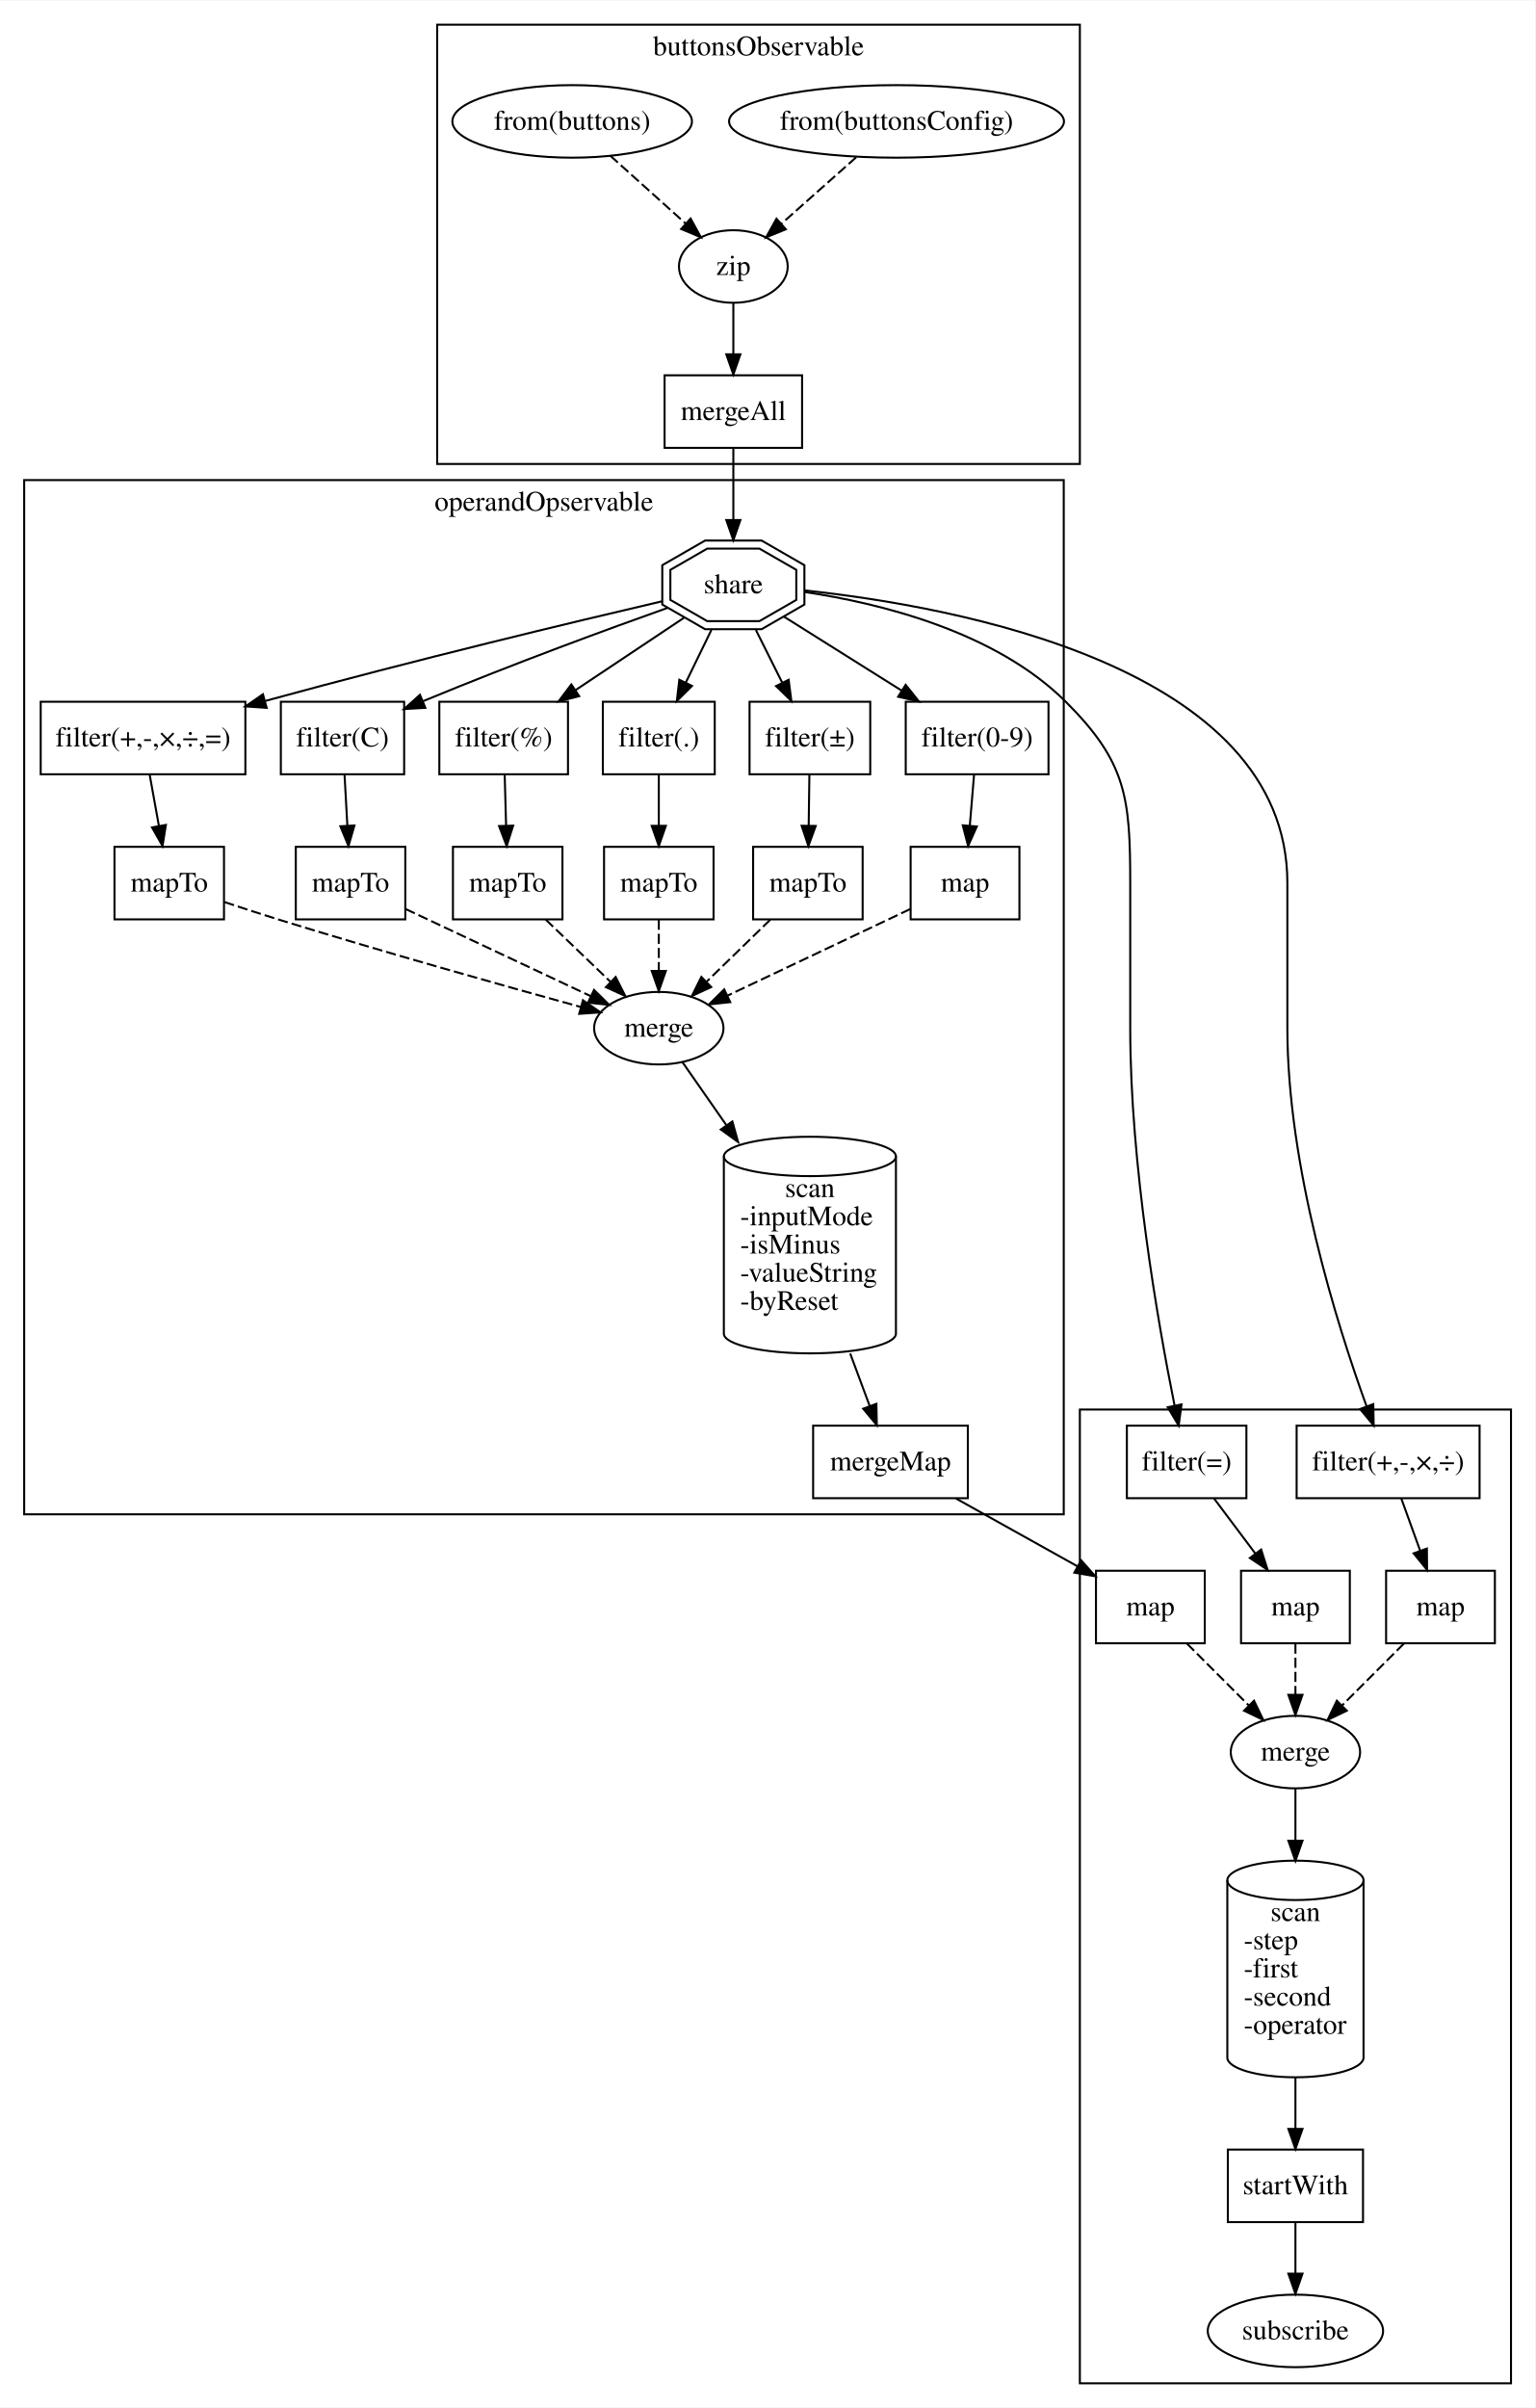
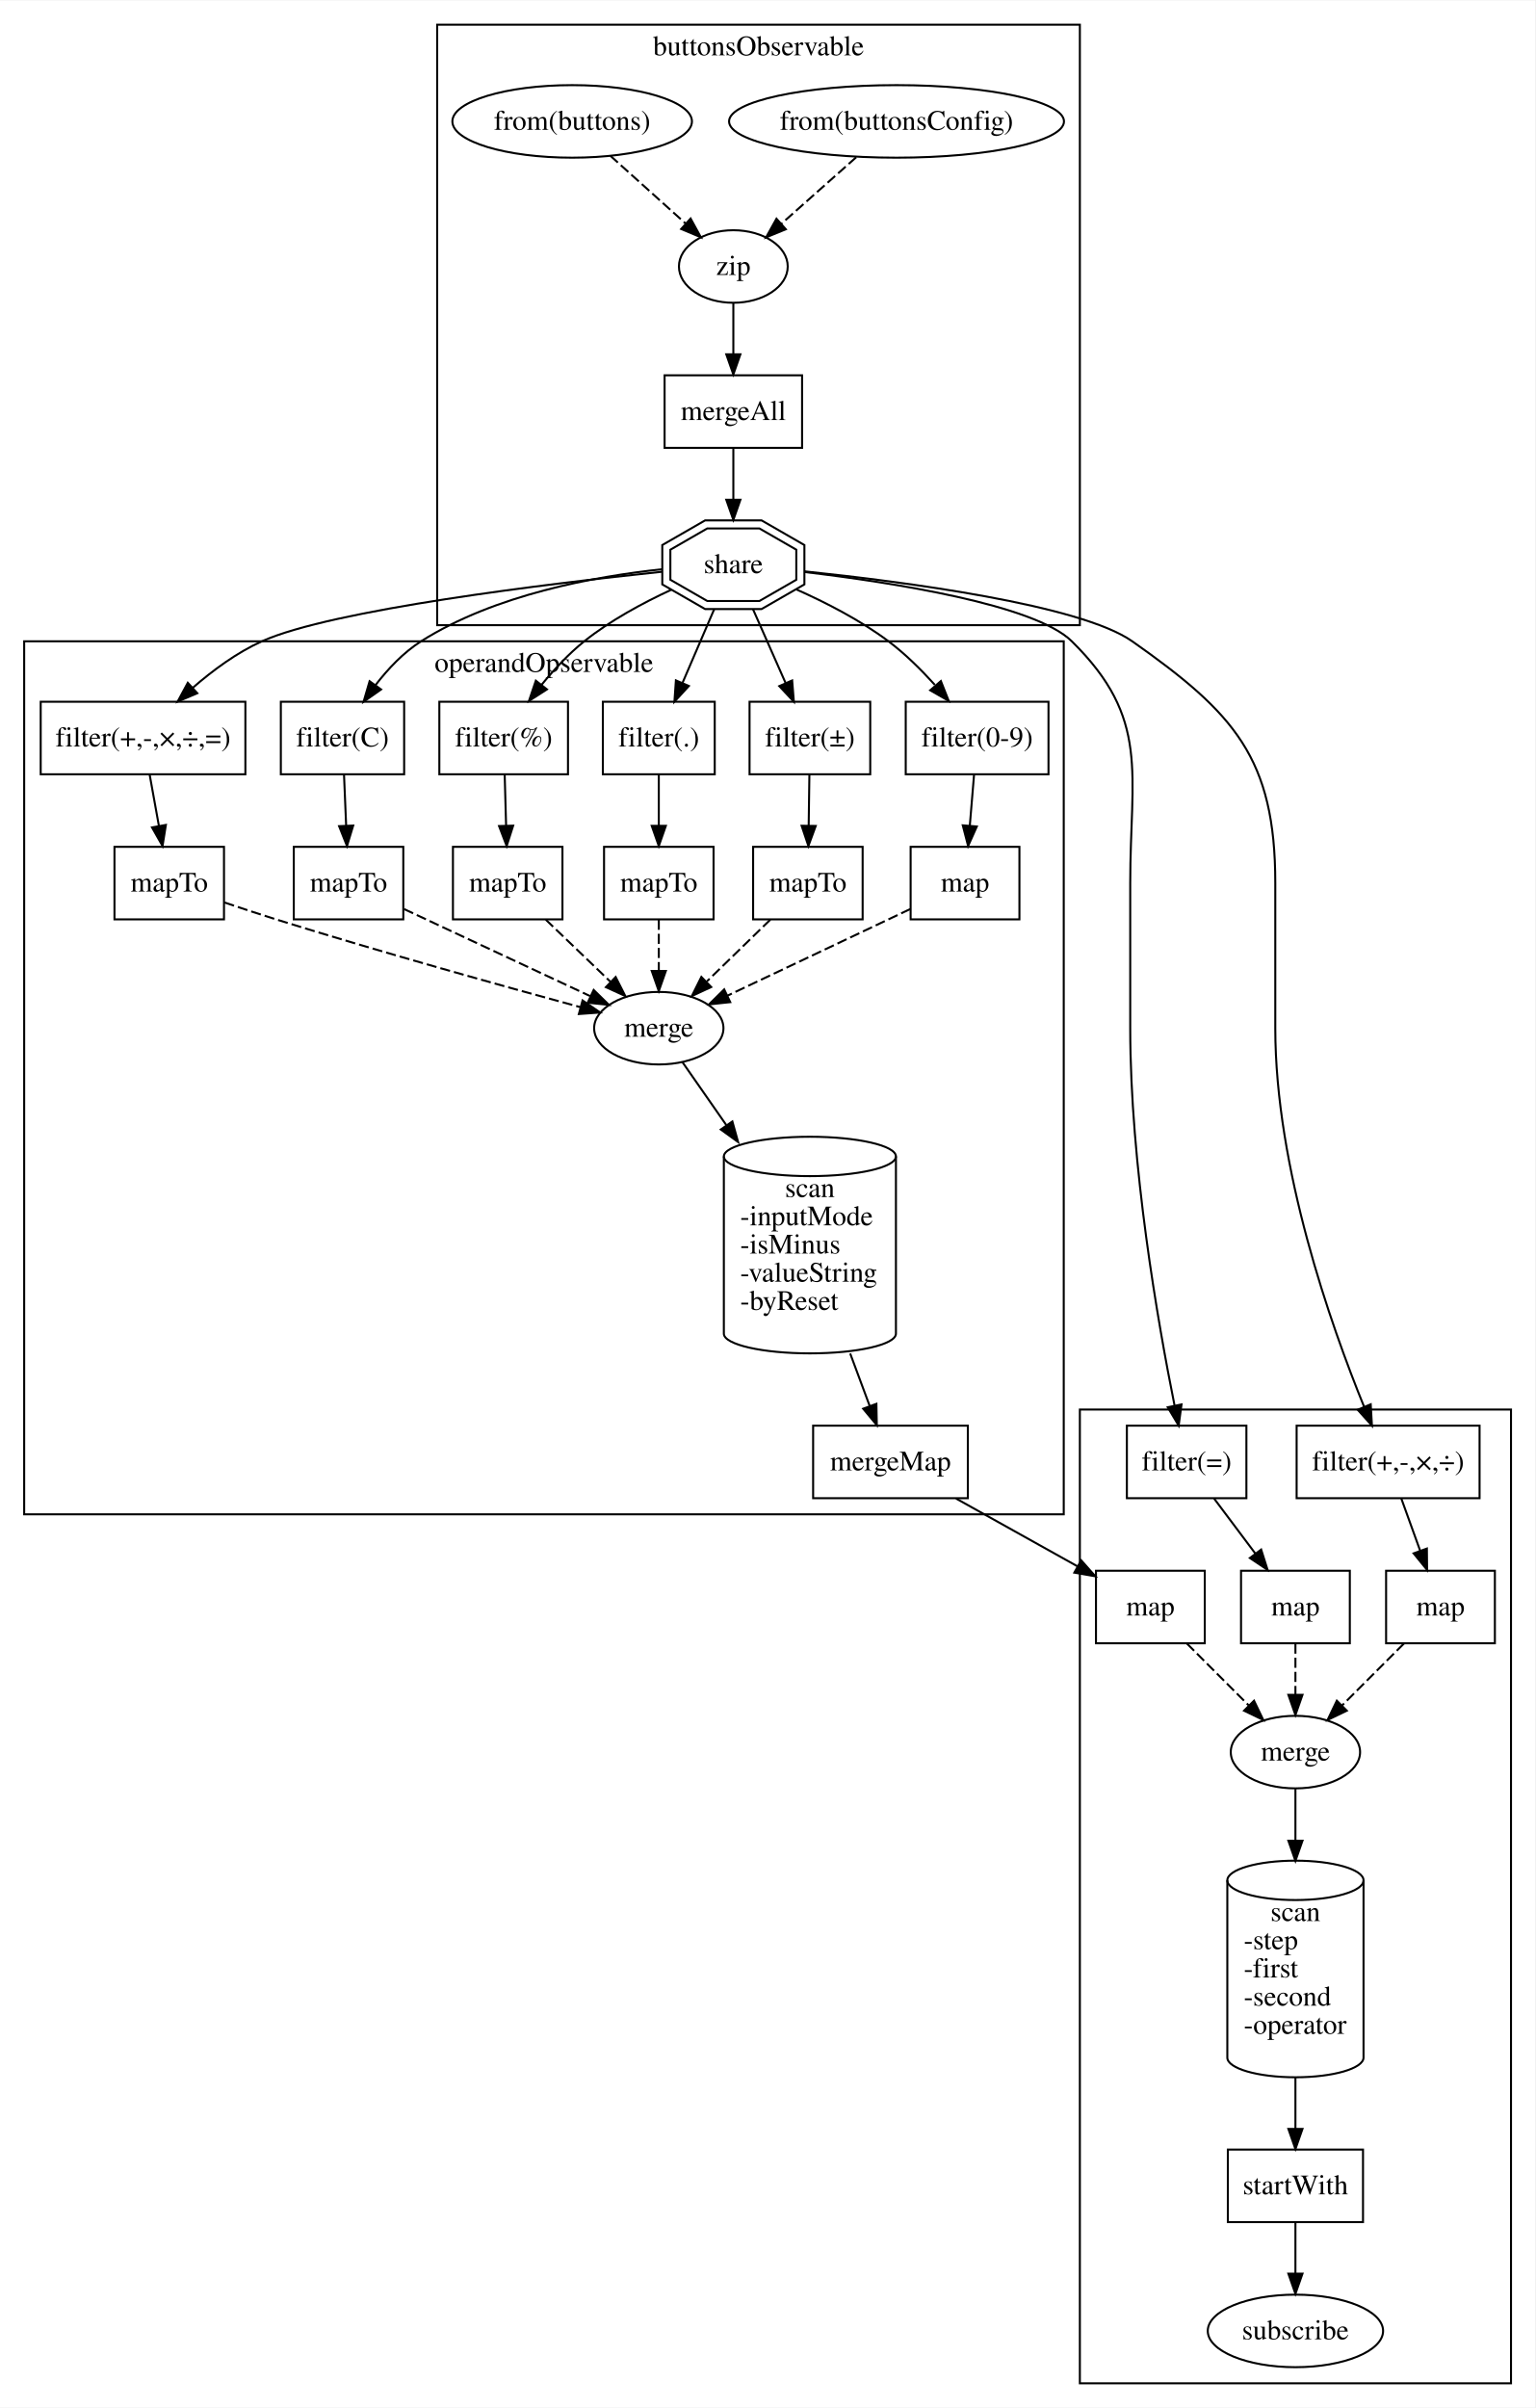
<svg xmlns="http://www.w3.org/2000/svg" width="762pt" height="1195pt" viewBox="0.00 0.00 762.00 1194.50">
  <g id="graph0" class="graph" transform="scale(1 1) rotate(0) translate(4 1190.5)">
    <polygon fill="#ffffff" stroke="transparent" points="-4,4 -4,-1190.5 758,-1190.5 758,4 -4,4" />
+     <g id="clust1" class="cluster">
+       <polygon fill="none" stroke="#000000" points="213,-880.5 213,-1178.5 532,-1178.5 532,-880.5 213,-880.5" />
+       <text text-anchor="middle" x="372.5" y="-1163.3" font-family="Times,serif" font-size="14.00" fill="#000000">buttonsObservable</text>
+     </g>
    <g id="clust3" class="cluster">
-       <polygon fill="none" stroke="#000000" points="8,-439.25 8,-952.5 524,-952.5 524,-439.25 8,-439.25" />
-       <text text-anchor="middle" x="266" y="-937.3" font-family="Times,serif" font-size="14.00" fill="#000000">operandOpservable</text>
+       <polygon fill="none" stroke="#000000" points="8,-439.25 8,-872.5 524,-872.5 524,-439.25 8,-439.25" />
+       <text text-anchor="middle" x="266" y="-857.3" font-family="Times,serif" font-size="14.00" fill="#000000">operandOpservable</text>
    </g>
    <g id="clust11" class="cluster">
      <polygon fill="none" stroke="#000000" points="532,-8 532,-491.25 746,-491.25 746,-8 532,-8" />
-     </g>
-     <g id="clust1" class="cluster">
-       <polygon fill="none" stroke="#000000" points="213,-960.5 213,-1178.5 532,-1178.5 532,-960.5 213,-960.5" />
-       <text text-anchor="middle" x="372.5" y="-1163.3" font-family="Times,serif" font-size="14.00" fill="#000000">buttonsObservable</text>
    </g>
    <g id="node1" class="node">
      <ellipse fill="none" stroke="#000000" cx="280" cy="-1130.5" rx="59.46" ry="18" />
      <text text-anchor="middle" x="280" y="-1126.3" font-family="Times,serif" font-size="14.00" fill="#000000">from(buttons)</text>
    </g>
    <g id="node3" class="node">
      <ellipse fill="none" stroke="#000000" cx="360" cy="-1058.5" rx="27" ry="18" />
      <text text-anchor="middle" x="360" y="-1054.3" font-family="Times,serif" font-size="14.00" fill="#000000">zip</text>
    </g>
    <g id="edge1" class="edge">
      <path fill="none" stroke="#000000" stroke-dasharray="5,2" d="M298.959,-1113.437C310.178,-1103.34 324.485,-1090.464 336.427,-1079.716" />
      <polygon fill="#000000" stroke="#000000" points="338.785,-1082.302 343.877,-1073.011 334.103,-1077.099 338.785,-1082.302" />
    </g>
    <g id="node2" class="node">
      <ellipse fill="none" stroke="#000000" cx="441" cy="-1130.5" rx="83.124" ry="18" />
      <text text-anchor="middle" x="441" y="-1126.3" font-family="Times,serif" font-size="14.00" fill="#000000">from(buttonsConfig)</text>
    </g>
    <g id="edge2" class="edge">
      <path fill="none" stroke="#000000" stroke-dasharray="5,2" d="M420.978,-1112.702C409.787,-1102.755 395.765,-1090.291 383.99,-1079.824" />
      <polygon fill="#000000" stroke="#000000" points="386.059,-1076.98 376.259,-1072.953 381.408,-1082.212 386.059,-1076.98" />
    </g>
    <g id="node4" class="node">
      <polygon fill="none" stroke="#000000" points="394.124,-1004.5 325.876,-1004.5 325.876,-968.5 394.124,-968.5 394.124,-1004.5" />
      <text text-anchor="middle" x="360" y="-982.3" font-family="Times,serif" font-size="14.00" fill="#000000">mergeAll</text>
    </g>
    <g id="edge3" class="edge">
      <path fill="none" stroke="#000000" d="M360,-1040.331C360,-1032.631 360,-1023.474 360,-1014.917" />
      <polygon fill="#000000" stroke="#000000" points="363.5,-1014.913 360,-1004.913 356.5,-1014.913 363.5,-1014.913" />
    </g>
    <g id="node5" class="node">
-       <polygon fill="none" stroke="#000000" points="391.256,-893.044 391.256,-907.956 372.947,-918.5 347.053,-918.5 328.744,-907.956 328.744,-893.044 347.053,-882.5 372.947,-882.5 391.256,-893.044" />
-       <polygon fill="none" stroke="#000000" points="395.271,-890.736 395.271,-910.264 374.024,-922.5 345.976,-922.5 324.729,-910.264 324.729,-890.736 345.976,-878.5 374.024,-878.5 395.271,-890.736" />
-       <text text-anchor="middle" x="360" y="-896.3" font-family="Times,serif" font-size="14.00" fill="#000000">share</text>
+       <polygon fill="none" stroke="#000000" points="391.256,-903.044 391.256,-917.956 372.947,-928.5 347.053,-928.5 328.744,-917.956 328.744,-903.044 347.053,-892.5 372.947,-892.5 391.256,-903.044" />
+       <polygon fill="none" stroke="#000000" points="395.271,-900.736 395.271,-920.264 374.024,-932.5 345.976,-932.5 324.729,-920.264 324.729,-900.736 345.976,-888.5 374.024,-888.5 395.271,-900.736" />
+       <text text-anchor="middle" x="360" y="-906.3" font-family="Times,serif" font-size="14.00" fill="#000000">share</text>
    </g>
    <g id="edge4" class="edge">
-       <path fill="none" stroke="#000000" d="M360,-968.262C360,-957.965 360,-944.795 360,-932.809" />
-       <polygon fill="#000000" stroke="#000000" points="363.5,-932.682 360,-922.682 356.5,-932.682 363.5,-932.682" />
+       <path fill="none" stroke="#000000" d="M360,-968.489C360,-960.791 360,-951.563 360,-942.756" />
+       <polygon fill="#000000" stroke="#000000" points="363.5,-942.728 360,-932.728 356.5,-942.728 363.5,-942.728" />
    </g>
    <g id="node6" class="node">
      <polygon fill="none" stroke="#000000" points="117.798,-842.5 16.202,-842.5 16.202,-806.5 117.798,-806.5 117.798,-842.5" />
      <text text-anchor="middle" x="67" y="-820.3" font-family="Times,serif" font-size="14.00" fill="#000000">filter(+,-,×,÷,=)</text>
    </g>
    <g id="edge5" class="edge">
-       <path fill="none" stroke="#000000" d="M324.565,-892.336C280.571,-882.065 203.026,-863.519 127.9,-842.965" />
-       <polygon fill="#000000" stroke="#000000" points="128.369,-839.464 117.799,-840.185 126.511,-846.213 128.369,-839.464" />
+       <path fill="none" stroke="#000000" d="M324.458,-906.999C268.045,-901.063 160.825,-888.134 126,-872.5 113.548,-866.91 101.532,-858.008 91.631,-849.381" />
+       <polygon fill="#000000" stroke="#000000" points="93.925,-846.736 84.176,-842.589 89.211,-851.911 93.925,-846.736" />
    </g>
    <g id="node8" class="node">
      <polygon fill="none" stroke="#000000" points="196.604,-842.5 135.396,-842.5 135.396,-806.5 196.604,-806.5 196.604,-842.5" />
      <text text-anchor="middle" x="166" y="-820.3" font-family="Times,serif" font-size="14.00" fill="#000000">filter(C)</text>
    </g>
    <g id="edge7" class="edge">
-       <path fill="none" stroke="#000000" d="M327.366,-889.086C297.781,-878.563 252.826,-862.14 205.957,-842.777" />
-       <polygon fill="#000000" stroke="#000000" points="207.139,-839.478 196.562,-838.866 204.449,-845.94 207.139,-839.478" />
+       <path fill="none" stroke="#000000" d="M324.559,-908.253C291.405,-904.733 241.635,-895.696 205,-872.5 196.247,-866.958 188.552,-858.775 182.361,-850.729" />
+       <polygon fill="#000000" stroke="#000000" points="185.142,-848.601 176.472,-842.511 179.452,-852.678 185.142,-848.601" />
    </g>
    <g id="node10" class="node">
      <polygon fill="none" stroke="#000000" points="277.929,-842.5 214.071,-842.5 214.071,-806.5 277.929,-806.5 277.929,-842.5" />
      <text text-anchor="middle" x="246" y="-820.3" font-family="Times,serif" font-size="14.00" fill="#000000">filter(%)</text>
    </g>
    <g id="edge9" class="edge">
-       <path fill="none" stroke="#000000" d="M335.544,-884.196C319.802,-873.701 299.078,-859.885 281.533,-848.189" />
-       <polygon fill="#000000" stroke="#000000" points="283.473,-845.275 273.211,-842.64 279.59,-851.1 283.473,-845.275" />
+       <path fill="none" stroke="#000000" d="M329.181,-898.063C315.214,-891.604 298.964,-882.881 286,-872.5 278.289,-866.326 271.003,-858.47 264.815,-850.911" />
+       <polygon fill="#000000" stroke="#000000" points="267.481,-848.639 258.563,-842.918 261.967,-852.951 267.481,-848.639" />
    </g>
    <g id="node12" class="node">
      <polygon fill="none" stroke="#000000" points="350.766,-842.5 295.234,-842.5 295.234,-806.5 350.766,-806.5 350.766,-842.5" />
      <text text-anchor="middle" x="323" y="-820.3" font-family="Times,serif" font-size="14.00" fill="#000000">filter(.)</text>
    </g>
    <g id="edge11" class="edge">
-       <path fill="none" stroke="#000000" d="M349.099,-878.109C345.134,-869.965 340.606,-860.663 336.446,-852.119" />
-       <polygon fill="#000000" stroke="#000000" points="339.481,-850.356 331.957,-842.898 333.187,-853.421 339.481,-850.356" />
+       <path fill="none" stroke="#000000" d="M350.472,-888.353C345.687,-877.233 339.847,-863.658 334.783,-851.888" />
+       <polygon fill="#000000" stroke="#000000" points="337.92,-850.323 330.753,-842.52 331.49,-853.089 337.92,-850.323" />
    </g>
    <g id="node14" class="node">
      <polygon fill="none" stroke="#000000" points="427.951,-842.5 368.049,-842.5 368.049,-806.5 427.951,-806.5 427.951,-842.5" />
      <text text-anchor="middle" x="398" y="-820.3" font-family="Times,serif" font-size="14.00" fill="#000000">filter(±)</text>
    </g>
    <g id="edge13" class="edge">
-       <path fill="none" stroke="#000000" d="M371.196,-878.109C375.312,-869.877 380.019,-860.462 384.328,-851.844" />
-       <polygon fill="#000000" stroke="#000000" points="387.46,-853.407 388.801,-842.898 381.199,-850.277 387.46,-853.407" />
+       <path fill="none" stroke="#000000" d="M369.786,-888.353C374.699,-877.233 380.698,-863.658 385.898,-851.888" />
+       <polygon fill="#000000" stroke="#000000" points="389.197,-853.082 390.038,-842.52 382.795,-850.253 389.197,-853.082" />
    </g>
    <g id="node16" class="node">
      <polygon fill="none" stroke="#000000" points="516.429,-842.5 445.571,-842.5 445.571,-806.5 516.429,-806.5 516.429,-842.5" />
      <text text-anchor="middle" x="481" y="-820.3" font-family="Times,serif" font-size="14.00" fill="#000000">filter(0-9)</text>
    </g>
    <g id="edge15" class="edge">
-       <path fill="none" stroke="#000000" d="M385.071,-884.753C401.923,-874.168 424.437,-860.027 443.419,-848.105" />
-       <polygon fill="#000000" stroke="#000000" points="445.529,-850.913 452.135,-842.63 441.805,-844.985 445.529,-850.913" />
+       <path fill="none" stroke="#000000" d="M391.111,-898.314C405.766,-891.804 423.048,-882.967 437,-872.5 445.235,-866.322 453.178,-858.466 459.996,-850.907" />
+       <polygon fill="#000000" stroke="#000000" points="463.015,-852.767 466.913,-842.915 457.722,-848.186 463.015,-852.767" />
    </g>
    <g id="node22" class="node">
      <polygon fill="none" stroke="#000000" points="614.662,-483.25 555.338,-483.25 555.338,-447.25 614.662,-447.25 614.662,-483.25" />
      <text text-anchor="middle" x="585" y="-461.05" font-family="Times,serif" font-size="14.00" fill="#000000">filter(=)</text>
    </g>
    <g id="edge26" class="edge">
-       <path fill="none" stroke="#000000" d="M395.284,-896.98C432.282,-891.481 489.832,-877.541 525,-842.5 555.073,-812.535 557,-794.953 557,-752.5 557,-752.5 557,-752.5 557,-680.5 557,-612.87 570.76,-534.279 578.988,-493.33" />
+       <path fill="none" stroke="#000000" d="M395.341,-906.877C438.924,-901.69 509.523,-890.708 528,-872.5 567.082,-833.988 557,-807.369 557,-752.5 557,-752.5 557,-752.5 557,-680.5 557,-612.87 570.76,-534.279 578.988,-493.33" />
      <polygon fill="#000000" stroke="#000000" points="582.467,-493.789 581.048,-483.289 575.61,-492.382 582.467,-493.789" />
    </g>
    <g id="node24" class="node">
      <polygon fill="none" stroke="#000000" points="730.403,-483.25 639.597,-483.25 639.597,-447.25 730.403,-447.25 730.403,-483.25" />
      <text text-anchor="middle" x="685" y="-461.05" font-family="Times,serif" font-size="14.00" fill="#000000">filter(+,-,×,÷)</text>
    </g>
    <g id="edge28" class="edge">
-       <path fill="none" stroke="#000000" d="M395.389,-897.743C469.662,-889.828 635,-860.123 635,-752.5 635,-752.5 635,-752.5 635,-680.5 635,-611.533 659.655,-533.285 674.339,-492.798" />
-       <polygon fill="#000000" stroke="#000000" points="677.648,-493.94 677.836,-483.347 671.083,-491.511 677.648,-493.94" />
+       <path fill="none" stroke="#000000" d="M395.178,-907.234C444.814,-902.049 532.235,-890.626 558,-872.5 608.684,-836.844 629,-814.469 629,-752.5 629,-752.5 629,-752.5 629,-680.5 629,-611.086 656.614,-533.019 673.06,-492.679" />
+       <polygon fill="#000000" stroke="#000000" points="676.367,-493.842 676.977,-483.264 669.904,-491.153 676.367,-493.842" />
    </g>
    <g id="node7" class="node">
      <polygon fill="none" stroke="#000000" points="107.179,-770.5 52.821,-770.5 52.821,-734.5 107.179,-734.5 107.179,-770.5" />
      <text text-anchor="middle" x="80" y="-748.3" font-family="Times,serif" font-size="14.00" fill="#000000">mapTo</text>
    </g>
    <g id="edge6" class="edge">
      <path fill="none" stroke="#000000" d="M70.28,-806.331C71.671,-798.631 73.324,-789.474 74.869,-780.917" />
      <polygon fill="#000000" stroke="#000000" points="78.343,-781.376 76.675,-770.913 71.454,-780.132 78.343,-781.376" />
    </g>
    <g id="node18" class="node">
      <ellipse fill="none" stroke="#000000" cx="323" cy="-680.5" rx="32.094" ry="18" />
      <text text-anchor="middle" x="323" y="-676.3" font-family="Times,serif" font-size="14.00" fill="#000000">merge</text>
    </g>
    <g id="edge17" class="edge">
-       <path fill="none" stroke="#000000" stroke-dasharray="5,2" d="M107.397,-743.111C115.898,-740.267 125.315,-737.187 134,-734.5 185.773,-718.483 246.045,-701.558 284.347,-691.014" />
-       <polygon fill="#000000" stroke="#000000" points="285.35,-694.369 294.067,-688.346 283.497,-687.618 285.35,-694.369" />
+       <path fill="none" stroke="#000000" stroke-dasharray="5,2" d="M107.422,-742.893C115.621,-740.1 124.65,-737.103 133,-734.5 184.992,-718.294 245.596,-701.414 284.118,-690.933" />
+       <polygon fill="#000000" stroke="#000000" points="285.16,-694.277 293.895,-688.281 283.327,-687.521 285.16,-694.277" />
    </g>
    <g id="node9" class="node">
-       <polygon fill="none" stroke="#000000" points="197.179,-770.5 142.821,-770.5 142.821,-734.5 197.179,-734.5 197.179,-770.5" />
-       <text text-anchor="middle" x="170" y="-748.3" font-family="Times,serif" font-size="14.00" fill="#000000">mapTo</text>
+       <polygon fill="none" stroke="#000000" points="196.179,-770.5 141.821,-770.5 141.821,-734.5 196.179,-734.5 196.179,-770.5" />
+       <text text-anchor="middle" x="169" y="-748.3" font-family="Times,serif" font-size="14.00" fill="#000000">mapTo</text>
    </g>
    <g id="edge8" class="edge">
-       <path fill="none" stroke="#000000" d="M167.009,-806.331C167.437,-798.631 167.946,-789.474 168.421,-780.917" />
-       <polygon fill="#000000" stroke="#000000" points="171.917,-781.092 168.977,-770.913 164.928,-780.704 171.917,-781.092" />
+       <path fill="none" stroke="#000000" d="M166.757,-806.331C167.078,-798.631 167.459,-789.474 167.816,-780.917" />
+       <polygon fill="#000000" stroke="#000000" points="171.313,-781.05 168.233,-770.913 164.319,-780.759 171.313,-781.05" />
    </g>
    <g id="edge18" class="edge">
-       <path fill="none" stroke="#000000" stroke-dasharray="5,2" d="M197.353,-739.628C223.034,-727.543 261.529,-709.428 289.137,-696.435" />
-       <polygon fill="#000000" stroke="#000000" points="290.852,-699.497 298.41,-692.072 287.871,-693.163 290.852,-699.497" />
+       <path fill="none" stroke="#000000" stroke-dasharray="5,2" d="M196.532,-739.628C222.381,-727.543 261.127,-709.428 288.916,-696.435" />
+       <polygon fill="#000000" stroke="#000000" points="290.673,-699.478 298.249,-692.072 287.708,-693.137 290.673,-699.478" />
    </g>
    <g id="node11" class="node">
      <polygon fill="none" stroke="#000000" points="275.179,-770.5 220.821,-770.5 220.821,-734.5 275.179,-734.5 275.179,-770.5" />
      <text text-anchor="middle" x="248" y="-748.3" font-family="Times,serif" font-size="14.00" fill="#000000">mapTo</text>
    </g>
    <g id="edge10" class="edge">
      <path fill="none" stroke="#000000" d="M246.505,-806.331C246.719,-798.631 246.973,-789.474 247.211,-780.917" />
      <polygon fill="#000000" stroke="#000000" points="250.709,-781.007 247.488,-770.913 243.712,-780.812 250.709,-781.007" />
    </g>
    <g id="edge19" class="edge">
      <path fill="none" stroke="#000000" stroke-dasharray="5,2" d="M266.926,-734.331C276.703,-724.945 288.734,-713.395 299.142,-703.404" />
      <polygon fill="#000000" stroke="#000000" points="301.588,-705.907 306.378,-696.457 296.741,-700.857 301.588,-705.907" />
    </g>
    <g id="node13" class="node">
      <polygon fill="none" stroke="#000000" points="350.179,-770.5 295.821,-770.5 295.821,-734.5 350.179,-734.5 350.179,-770.5" />
      <text text-anchor="middle" x="323" y="-748.3" font-family="Times,serif" font-size="14.00" fill="#000000">mapTo</text>
    </g>
    <g id="edge12" class="edge">
      <path fill="none" stroke="#000000" d="M323,-806.331C323,-798.631 323,-789.474 323,-780.917" />
      <polygon fill="#000000" stroke="#000000" points="326.5,-780.913 323,-770.913 319.5,-780.913 326.5,-780.913" />
    </g>
    <g id="edge20" class="edge">
      <path fill="none" stroke="#000000" stroke-dasharray="5,2" d="M323,-734.331C323,-726.631 323,-717.474 323,-708.917" />
      <polygon fill="#000000" stroke="#000000" points="326.5,-708.913 323,-698.913 319.5,-708.913 326.5,-708.913" />
    </g>
    <g id="node15" class="node">
      <polygon fill="none" stroke="#000000" points="424.179,-770.5 369.821,-770.5 369.821,-734.5 424.179,-734.5 424.179,-770.5" />
      <text text-anchor="middle" x="397" y="-748.3" font-family="Times,serif" font-size="14.00" fill="#000000">mapTo</text>
    </g>
    <g id="edge14" class="edge">
      <path fill="none" stroke="#000000" d="M397.748,-806.331C397.641,-798.631 397.514,-789.474 397.395,-780.917" />
      <polygon fill="#000000" stroke="#000000" points="400.894,-780.864 397.256,-770.913 393.895,-780.961 400.894,-780.864" />
    </g>
    <g id="edge21" class="edge">
      <path fill="none" stroke="#000000" stroke-dasharray="5,2" d="M378.327,-734.331C368.773,-725.036 357.039,-713.619 346.839,-703.695" />
      <polygon fill="#000000" stroke="#000000" points="349.008,-700.922 339.4,-696.457 344.127,-705.939 349.008,-700.922" />
    </g>
    <g id="node17" class="node">
      <polygon fill="none" stroke="#000000" points="502,-770.5 448,-770.5 448,-734.5 502,-734.5 502,-770.5" />
      <text text-anchor="middle" x="475" y="-748.3" font-family="Times,serif" font-size="14.00" fill="#000000">map</text>
    </g>
    <g id="edge16" class="edge">
      <path fill="none" stroke="#000000" d="M479.486,-806.331C478.844,-798.631 478.081,-789.474 477.368,-780.917" />
      <polygon fill="#000000" stroke="#000000" points="480.853,-780.588 476.534,-770.913 473.877,-781.169 480.853,-780.588" />
    </g>
    <g id="edge22" class="edge">
      <path fill="none" stroke="#000000" stroke-dasharray="5,2" d="M447.825,-739.628C422.465,-727.615 384.527,-709.644 357.135,-696.669" />
      <polygon fill="#000000" stroke="#000000" points="358.46,-693.424 347.924,-692.306 355.463,-699.75 358.46,-693.424" />
    </g>
    <g id="node19" class="node">
      <path fill="none" stroke="#000000" d="M440.707,-616.852C440.707,-622.245 421.565,-626.625 398,-626.625 374.435,-626.625 355.293,-622.245 355.293,-616.852 355.293,-616.852 355.293,-528.898 355.293,-528.898 355.293,-523.505 374.435,-519.125 398,-519.125 421.565,-519.125 440.707,-523.505 440.707,-528.898 440.707,-528.898 440.707,-616.852 440.707,-616.852" />
      <path fill="none" stroke="#000000" d="M440.707,-616.852C440.707,-611.46 421.565,-607.08 398,-607.08 374.435,-607.08 355.293,-611.46 355.293,-616.852" />
      <text text-anchor="middle" x="398" y="-596.675" font-family="Times,serif" font-size="14.00" fill="#000000">scan</text>
      <text text-anchor="start" x="363.397" y="-582.675" font-family="Times,serif" font-size="14.00" fill="#000000">-inputMode</text>
      <text text-anchor="start" x="363.397" y="-568.675" font-family="Times,serif" font-size="14.00" fill="#000000">-isMinus</text>
      <text text-anchor="start" x="363.397" y="-554.675" font-family="Times,serif" font-size="14.00" fill="#000000">-valueString</text>
      <text text-anchor="start" x="363.397" y="-540.675" font-family="Times,serif" font-size="14.00" fill="#000000">-byReset</text>
    </g>
    <g id="edge23" class="edge">
      <path fill="none" stroke="#000000" d="M334.719,-663.684C340.752,-655.025 348.512,-643.89 356.516,-632.404" />
      <polygon fill="#000000" stroke="#000000" points="359.521,-634.214 362.367,-624.008 353.778,-630.212 359.521,-634.214" />
    </g>
    <g id="node20" class="node">
      <polygon fill="none" stroke="#000000" points="476.397,-483.25 399.603,-483.25 399.603,-447.25 476.397,-447.25 476.397,-483.25" />
      <text text-anchor="middle" x="438" y="-461.05" font-family="Times,serif" font-size="14.00" fill="#000000">mergeMap</text>
    </g>
    <g id="edge24" class="edge">
      <path fill="none" stroke="#000000" d="M418,-519.062C421.351,-510.047 424.702,-501.031 427.676,-493.027" />
      <polygon fill="#000000" stroke="#000000" points="431.011,-494.1 431.214,-483.507 424.45,-491.661 431.011,-494.1" />
    </g>
    <g id="node21" class="node">
      <polygon fill="none" stroke="#000000" points="594,-411.25 540,-411.25 540,-375.25 594,-375.25 594,-411.25" />
      <text text-anchor="middle" x="567" y="-389.05" font-family="Times,serif" font-size="14.00" fill="#000000">map</text>
    </g>
    <g id="edge25" class="edge">
      <path fill="none" stroke="#000000" d="M470.552,-447.081C488.897,-436.842 511.855,-424.029 530.769,-413.472" />
      <polygon fill="#000000" stroke="#000000" points="532.665,-416.422 539.692,-408.492 529.254,-410.309 532.665,-416.422" />
    </g>
    <g id="node27" class="node">
      <ellipse fill="none" stroke="#000000" cx="639" cy="-321.25" rx="32.094" ry="18" />
      <text text-anchor="middle" x="639" y="-317.05" font-family="Times,serif" font-size="14.00" fill="#000000">merge</text>
    </g>
    <g id="edge30" class="edge">
      <path fill="none" stroke="#000000" stroke-dasharray="5,2" d="M585.169,-375.081C594.464,-365.786 605.881,-354.369 615.805,-344.445" />
      <polygon fill="#000000" stroke="#000000" points="618.447,-346.753 623.043,-337.207 613.497,-341.803 618.447,-346.753" />
    </g>
    <g id="node23" class="node">
      <polygon fill="none" stroke="#000000" points="666,-411.25 612,-411.25 612,-375.25 666,-375.25 666,-411.25" />
      <text text-anchor="middle" x="639" y="-389.05" font-family="Times,serif" font-size="14.00" fill="#000000">map</text>
    </g>
    <g id="edge27" class="edge">
      <path fill="none" stroke="#000000" d="M598.626,-447.081C604.846,-438.789 612.332,-428.807 619.16,-419.703" />
      <polygon fill="#000000" stroke="#000000" points="621.99,-421.763 625.19,-411.663 616.39,-417.563 621.99,-421.763" />
    </g>
    <g id="edge31" class="edge">
      <path fill="none" stroke="#000000" stroke-dasharray="5,2" d="M639,-375.081C639,-367.381 639,-358.224 639,-349.667" />
      <polygon fill="#000000" stroke="#000000" points="642.5,-349.663 639,-339.663 635.5,-349.663 642.5,-349.663" />
    </g>
    <g id="node25" class="node">
      <polygon fill="none" stroke="#000000" points="738,-411.25 684,-411.25 684,-375.25 738,-375.25 738,-411.25" />
      <text text-anchor="middle" x="711" y="-389.05" font-family="Times,serif" font-size="14.00" fill="#000000">map</text>
    </g>
    <g id="edge29" class="edge">
      <path fill="none" stroke="#000000" d="M691.561,-447.081C694.403,-439.212 697.794,-429.821 700.942,-421.103" />
      <polygon fill="#000000" stroke="#000000" points="704.246,-422.258 704.351,-411.663 697.662,-419.88 704.246,-422.258" />
    </g>
    <g id="edge32" class="edge">
      <path fill="none" stroke="#000000" stroke-dasharray="5,2" d="M692.831,-375.081C683.536,-365.786 672.119,-354.369 662.195,-344.445" />
      <polygon fill="#000000" stroke="#000000" points="664.503,-341.803 654.957,-337.207 659.553,-346.753 664.503,-341.803" />
    </g>
    <g id="node26" class="node">
      <path fill="none" stroke="#000000" d="M672.804,-257.603C672.804,-262.995 657.653,-267.375 639,-267.375 620.347,-267.375 605.196,-262.995 605.196,-257.603 605.196,-257.603 605.196,-169.648 605.196,-169.648 605.196,-164.255 620.347,-159.875 639,-159.875 657.653,-159.875 672.804,-164.255 672.804,-169.648 672.804,-169.648 672.804,-257.603 672.804,-257.603" />
      <path fill="none" stroke="#000000" d="M672.804,-257.603C672.804,-252.21 657.653,-247.83 639,-247.83 620.347,-247.83 605.196,-252.21 605.196,-257.603" />
      <text text-anchor="middle" x="639" y="-237.425" font-family="Times,serif" font-size="14.00" fill="#000000">scan</text>
      <text text-anchor="start" x="613.348" y="-223.425" font-family="Times,serif" font-size="14.00" fill="#000000">-step</text>
      <text text-anchor="start" x="613.348" y="-209.425" font-family="Times,serif" font-size="14.00" fill="#000000">-first</text>
      <text text-anchor="start" x="613.348" y="-195.425" font-family="Times,serif" font-size="14.00" fill="#000000">-second</text>
      <text text-anchor="start" x="613.348" y="-181.425" font-family="Times,serif" font-size="14.00" fill="#000000">-operator</text>
    </g>
    <g id="node28" class="node">
      <polygon fill="none" stroke="#000000" points="672.544,-124 605.456,-124 605.456,-88 672.544,-88 672.544,-124" />
      <text text-anchor="middle" x="639" y="-101.8" font-family="Times,serif" font-size="14.00" fill="#000000">startWith</text>
    </g>
    <g id="edge34" class="edge">
      <path fill="none" stroke="#000000" d="M639,-159.812C639,-150.997 639,-142.181 639,-134.312" />
      <polygon fill="#000000" stroke="#000000" points="642.5,-134.257 639,-124.257 635.5,-134.257 642.5,-134.257" />
    </g>
    <g id="edge33" class="edge">
      <path fill="none" stroke="#000000" d="M639,-302.993C639,-295.682 639,-286.786 639,-277.474" />
      <polygon fill="#000000" stroke="#000000" points="642.5,-277.263 639,-267.263 635.5,-277.263 642.5,-277.263" />
    </g>
    <g id="node29" class="node">
      <ellipse fill="none" stroke="#000000" cx="639" cy="-34" rx="43.515" ry="18" />
      <text text-anchor="middle" x="639" y="-29.8" font-family="Times,serif" font-size="14.00" fill="#000000">subscribe</text>
    </g>
    <g id="edge35" class="edge">
      <path fill="none" stroke="#000000" d="M639,-87.831C639,-80.131 639,-70.974 639,-62.417" />
      <polygon fill="#000000" stroke="#000000" points="642.5,-62.413 639,-52.413 635.5,-62.413 642.5,-62.413" />
    </g>
  </g>
</svg>
